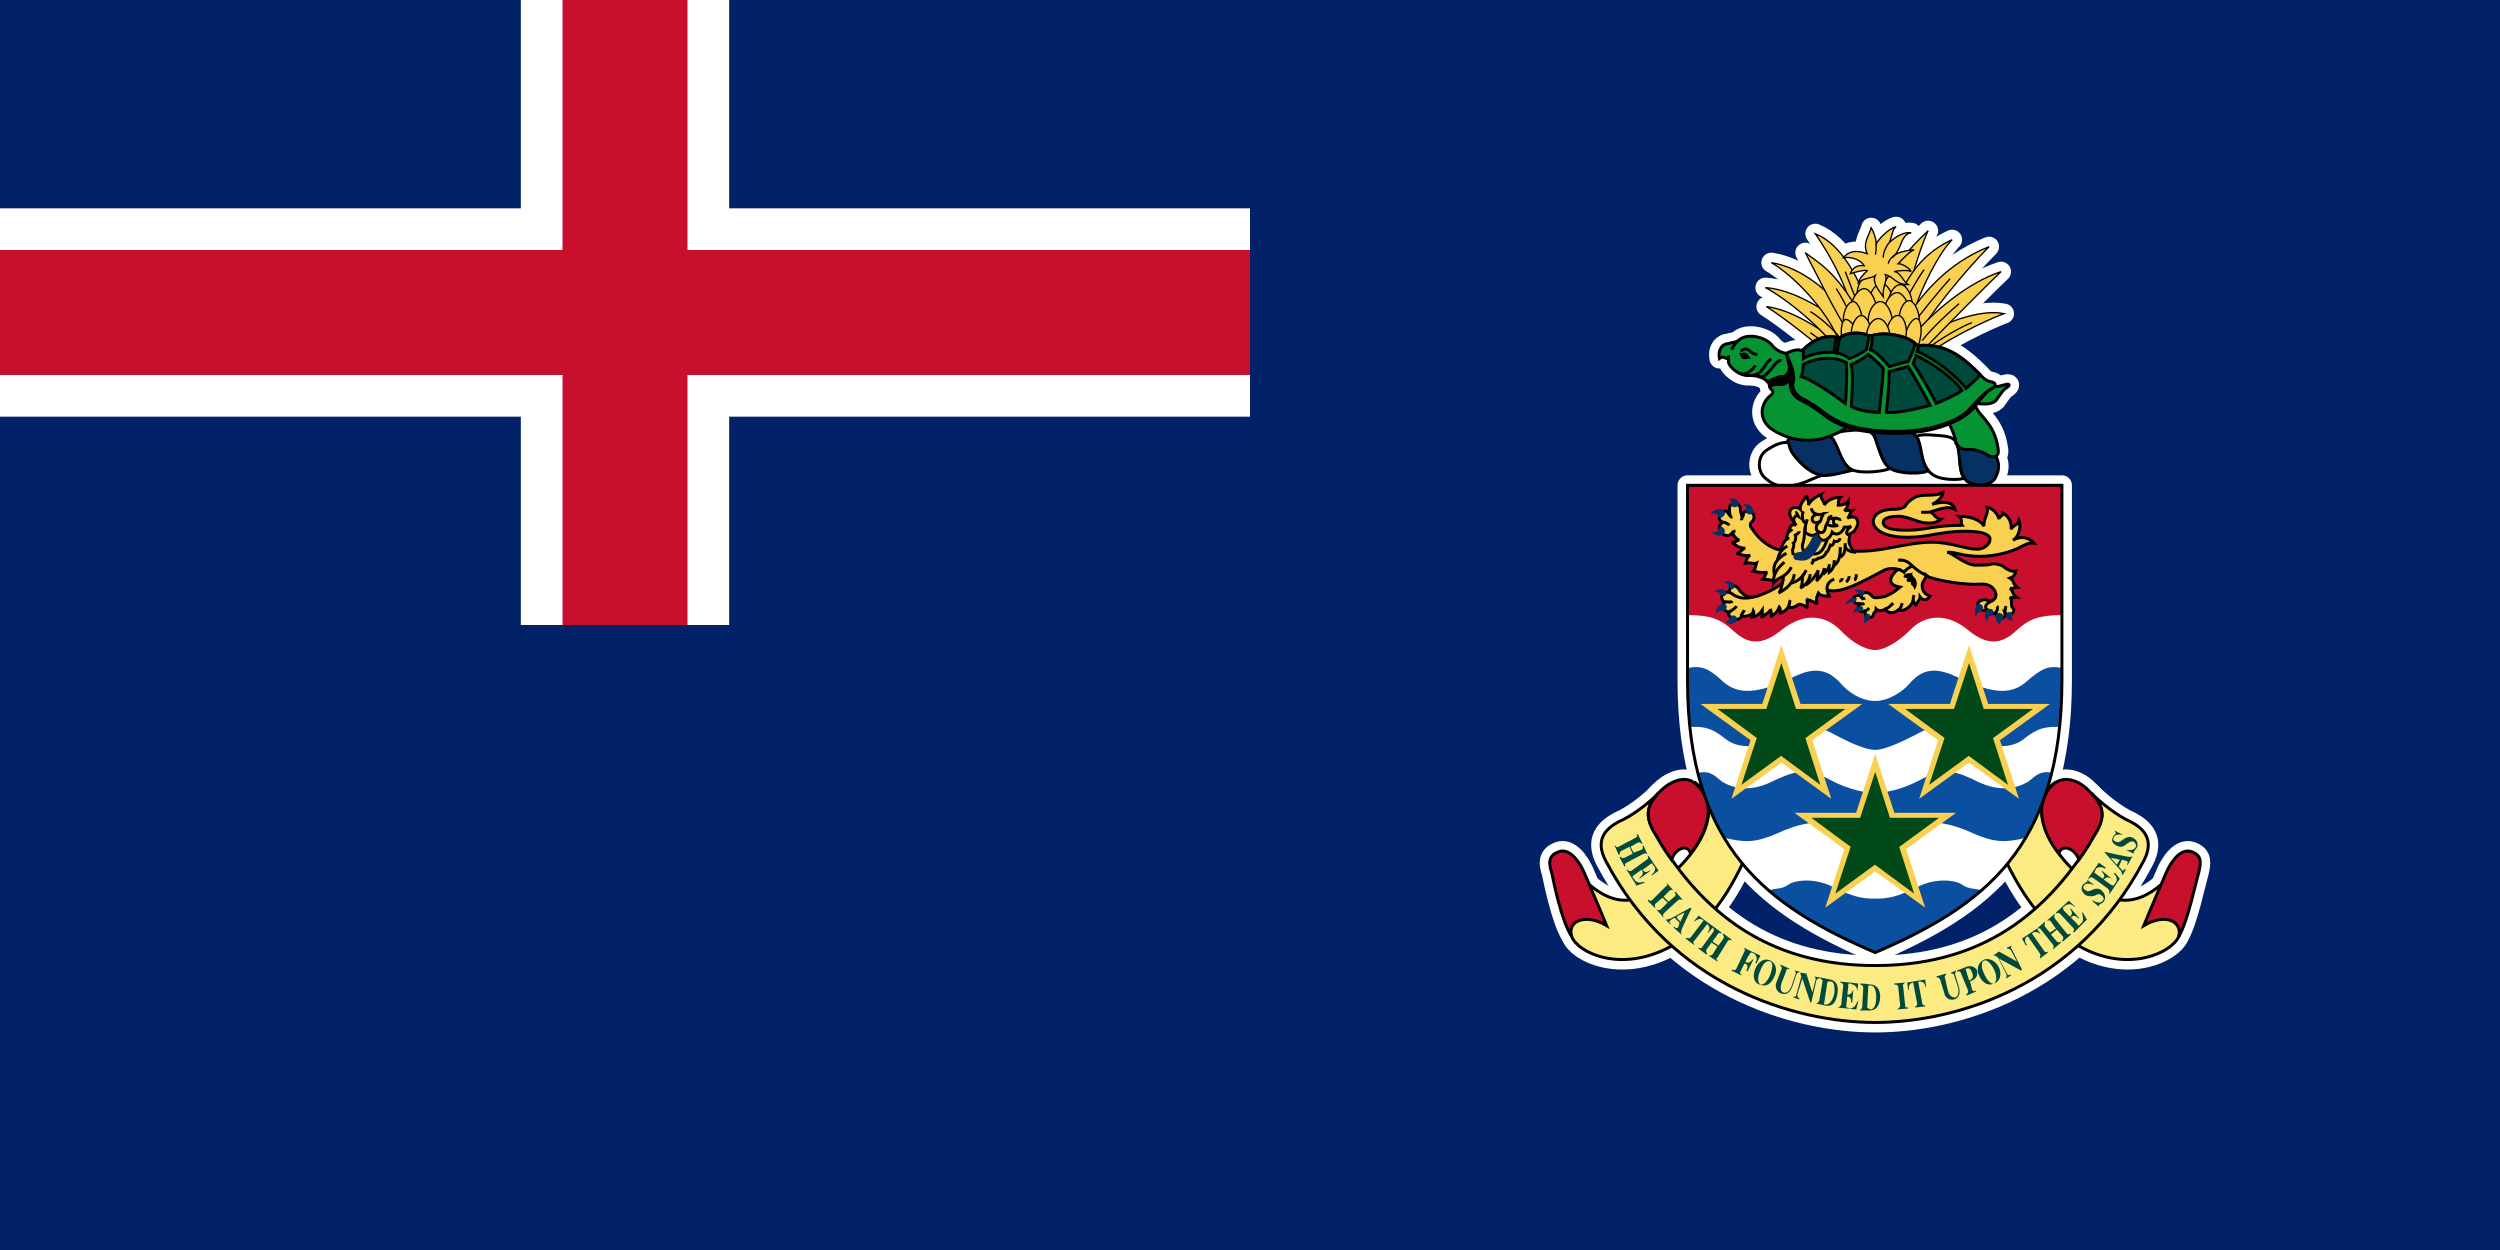
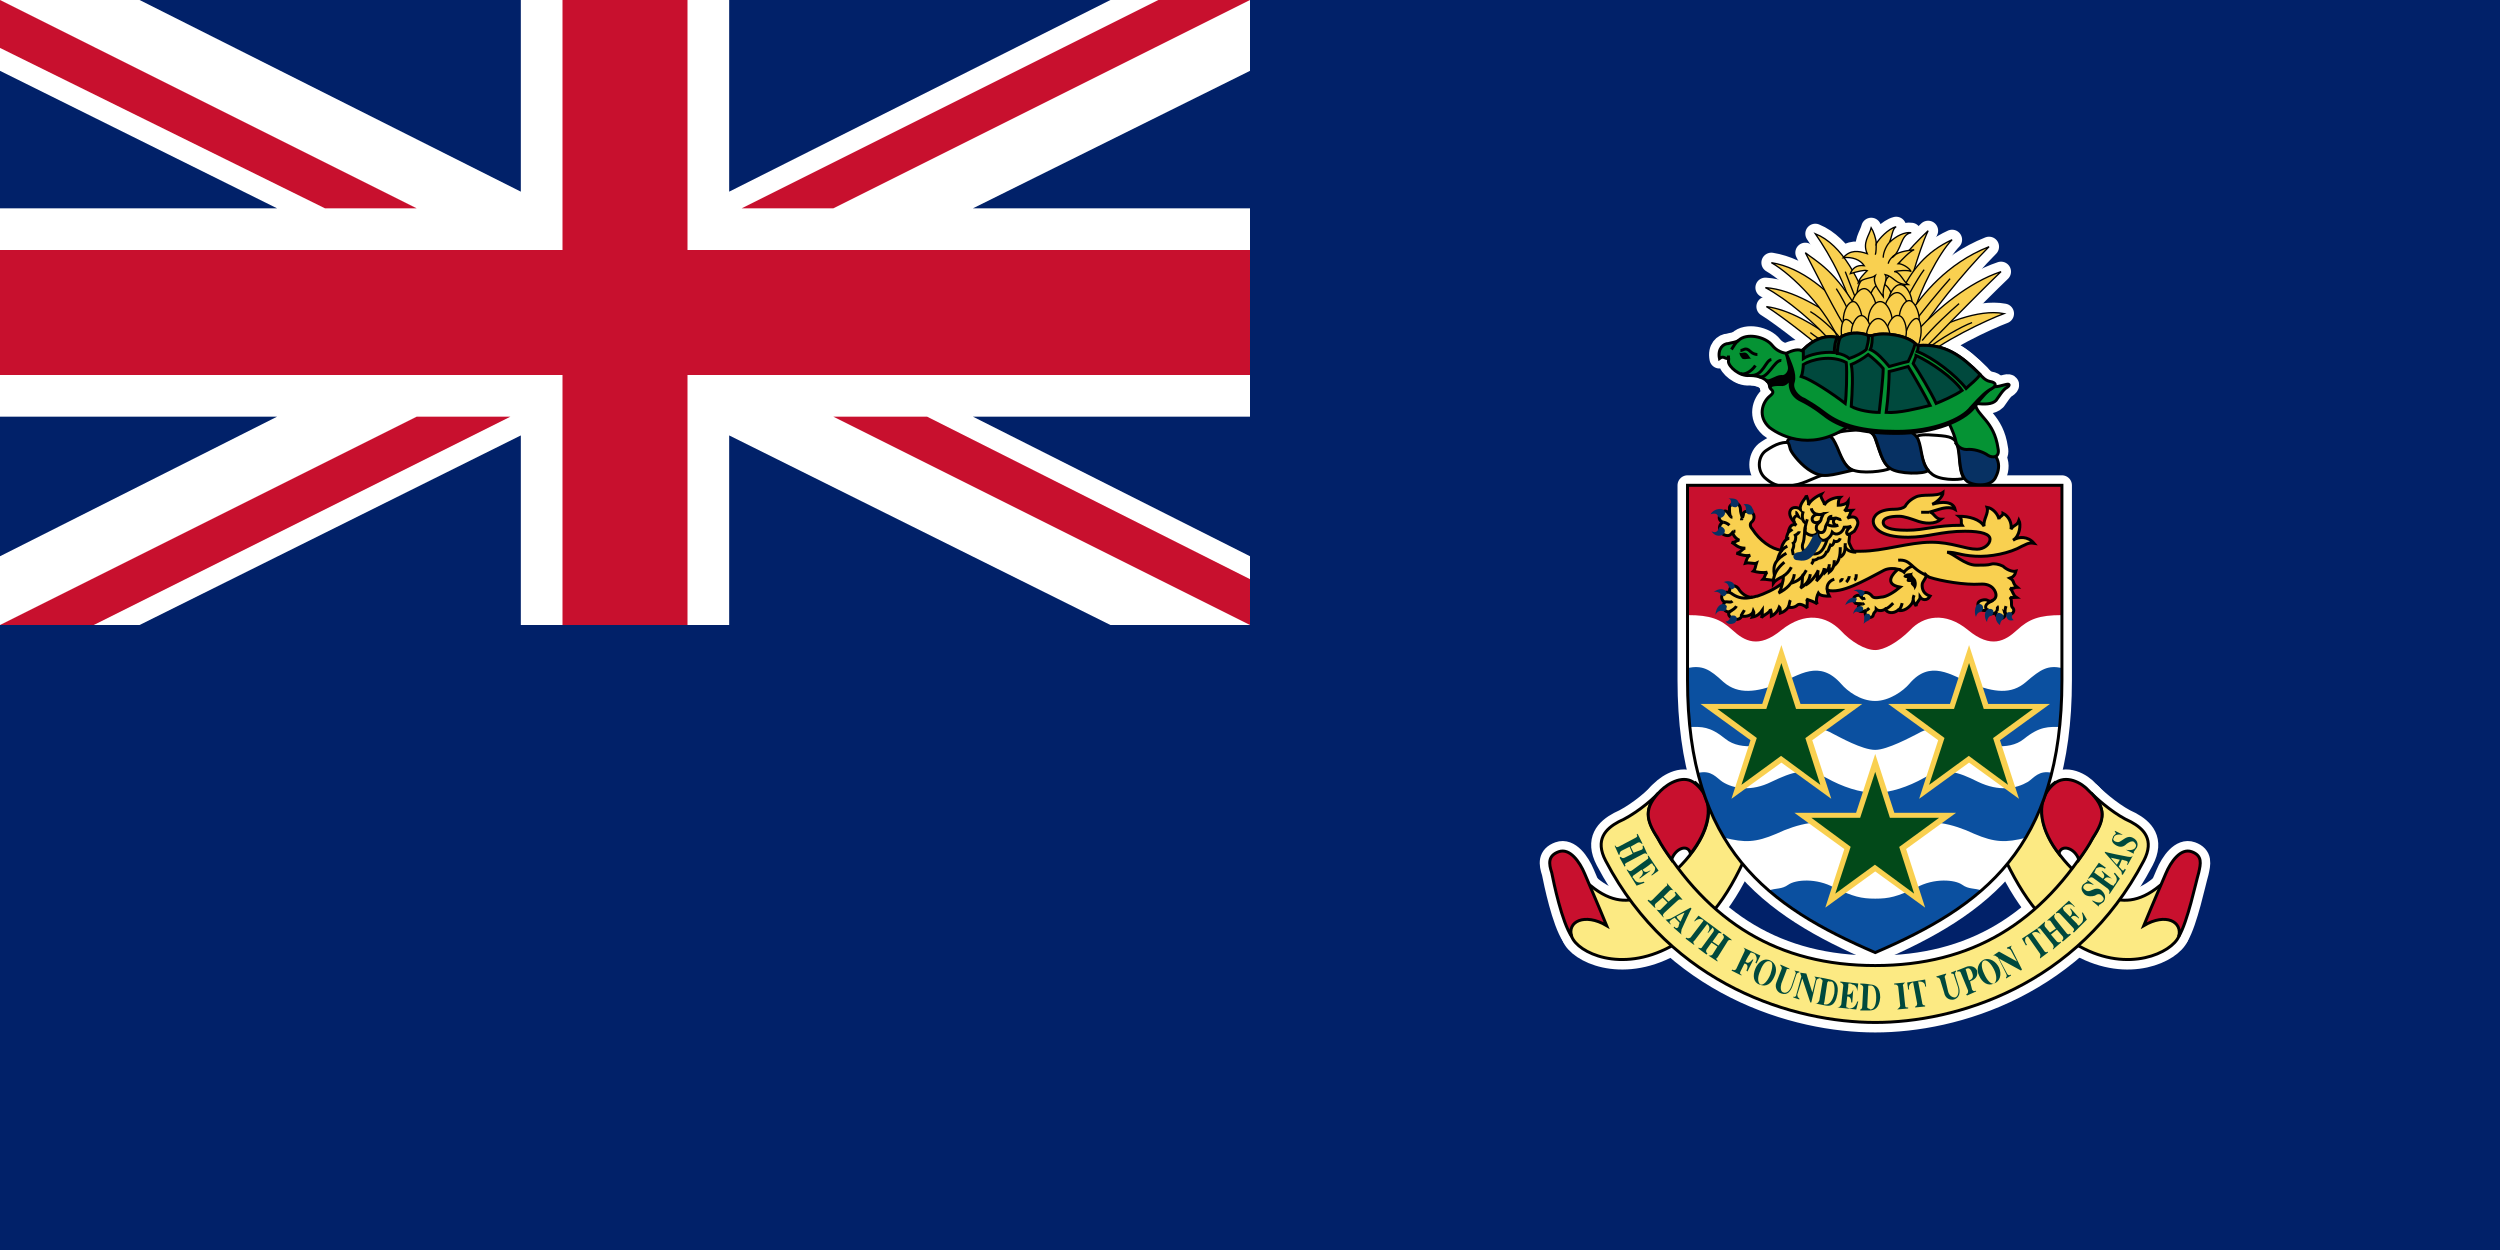
<svg xmlns="http://www.w3.org/2000/svg" xmlns:xlink="http://www.w3.org/1999/xlink" width="1200" height="600">
  <clipPath id="a">
    <path d="M0 0v150h700v150H600zm600 0H300v350H0v-50z" />
  </clipPath>
  <path fill="#012169" d="M0 0h1200v600H0z" />
-   <path stroke="#fff" stroke-width="100" d="M300 0v350M0 150h700" />
-   <path stroke="#c8102e" stroke-width="60" d="M300 0v350M0 150h700" />
-   <path fill="#012169" d="M0 300h600V0h600v600H0z" />
+   <path fill="#fff" d="M0 300h67l183-91v91h100v-91l183 91h67v-33l-133-67h133v-100h-133l133-66v-34h-67l-183 92v-92h-100v92l-183-92h-67v34l133 66h-133v100h133l-133 67Z" />
+   <path d="M0 300h45l200-100h-45ZM156 100h44l-200-100v23ZM0 180h600v-60h-600ZM270 300h60v-300h-60ZM600 300v-22l-155-78h-45ZM356 100h44l200-100h-44Z" fill="#c8102e" />
  <g stroke="#000" stroke-width="1.438">
    <g stroke="#fff" stroke-linejoin="round" stroke-width="9.6">
      <use xlink:href="#b" />
      <use xlink:href="#c" />
      <use xlink:href="#d" />
      <use xlink:href="#e" />
      <use xlink:href="#f" />
      <use xlink:href="#g" />
      <use xlink:href="#h" />
    </g>
    <g id="c" fill="#fcea83">
      <path d="M754.417 449.563c2.875 7.668 23.483 17.732 47.444 4.792 16.294-9.105 26.838-22.044 36.901-45.048 2.876-5.75 4.313-12.94-2.396-17.252-5.271-3.834-13.898-8.147-17.732-11.981-1.916-1.917-3.833-3.355-5.271-4.793.958.959 1.917 1.917 2.875 3.355 9.585 11.502-.479 28.275-11.022 38.339-7.668 7.188-21.566 24.92-41.694 8.147-4.313-3.834-14.377 11.98-9.105 24.44zM1045.79 449.563c-3.355 7.668-23.962 17.732-47.444 4.792-16.294-9.105-26.838-22.044-37.38-45.048-2.397-5.75-3.835-12.94 2.875-17.252 5.271-3.834 13.898-8.147 17.731-11.981 1.917-1.917 3.355-3.355 5.272-4.793-.959.959-1.917 1.917-2.875 3.355-9.585 11.502.479 28.275 10.543 38.339 7.667 7.188 22.045 24.92 42.172 8.147 4.314-3.834 13.898 11.98 9.106 24.44z" />
      <path d="M900.105 490.778c38.339 0 97.285-17.253 128.914-77.636 5.272-10.064 0-15.336-6.23-18.69-6.71-2.876-14.856-9.585-19.17-13.898 7.668 7.668 6.23 12.94.96 21.566-24.442 40.735-57.988 61.342-104.474 61.342-46.486 0-80.032-20.607-104.473-61.342-5.271-8.627-6.71-13.898.48-21.566-3.835 4.313-12.46 11.022-19.17 13.898-6.23 3.354-11.502 8.626-6.23 18.69 31.63 60.384 91.054 77.636 129.394 77.636z" />
    </g>
    <g id="d" fill="#c8102e">
      <path d="M811.446 409.787c-.958-4.792-7.189-2.875-9.105 2.875-2.397-3.354-4.793-6.709-6.71-10.543-5.75-8.626-6.71-14.377 1.438-22.524 3.834-3.834 11.502-8.147 16.773-3.355 11.023 9.106 5.272 23.962-2.396 33.547zM988.284 409.787c.958-4.792 7.668-2.875 9.585 2.875 2.396-3.354 4.792-6.709 6.709-10.543 5.75-8.626 6.71-14.377-1.917-22.524-3.355-3.834-11.022-8.147-16.773-3.355-10.543 9.106-5.272 23.962 2.396 33.547zM754.417 449.563c-4.792-7.189-8.626-25.879-9.585-30.671-1.437-4.313-1.917-8.147 3.355-10.064 5.272-1.917 10.064 4.792 12.46 10.543 2.396 5.751 6.23 14.377 10.543 24.92-10.543-6.23-19.17-1.917-16.773 5.272zM1045.79 449.563c4.313-7.189 8.147-25.879 9.585-30.671.958-4.313 1.917-8.147-3.355-10.064-5.271-1.917-10.064 4.792-12.46 10.543-2.396 5.751-6.23 14.377-10.543 24.92 10.543-6.23 18.69-1.917 16.773 5.272z" />
    </g>
    <g fill="#00493d" stroke="none">
      <path d="m782.213 406.432-3.834 1.917c-.958.48-.958 1.438-.958 1.917h-.48l-1.917-4.313h.48c0 .479.479.958 1.437.479l8.147-4.313c.959-.48.959-.959.48-1.438l.479-.48 2.396 4.793h-.48c-.478-.479-.958-.958-1.916-.479l-3.355 1.917 1.438 2.875 3.834-1.437c.958-.48.48-1.438.48-1.917h.478l1.917 4.313c-.479-.48-.958-.959-1.917-.48l-8.147 4.314c-.958.479-.958.958-.479 1.437l-.48.48-2.395-4.313.479-.48c.48.48.958.959 1.917.48l3.834-1.917-1.438-3.355zM790.36 412.662c.958-.48.958-.958.48-1.917h.478l4.793 7.189-3.355 2.396v-.48c1.917-1.437 1.917-3.354 1.438-3.833-.48-.48-.959-.959-.959-1.438-.479 0-.479-.48-1.437.48-.48.478-3.355 2.395-3.355 2.395.48.48.959 1.917 3.355.48h.479l-5.272 3.833v-.479c2.397-1.917 1.438-3.354.959-3.834l-3.355 2.397c-.958.479-.958.958-.958 1.437.479 0 .479.48.958.959.48.958 1.917 1.917 4.313.958l.48.48-3.834 1.437-4.793-7.668h.48c.479.48.958.959 1.916.48l7.189-5.272zM798.027 430.873l-3.355 2.875c-.479.48-.479 1.438 0 1.917h-.479l-3.355-3.354.48-.48c.479.48.958.959 1.917 0l6.23-6.23c.958-.479.958-.958.479-1.917l3.355 3.834c-.48-.479-1.438-.479-1.917 0l-2.876 2.876 2.396 2.396 2.876-2.396c.958-.959.48-1.438 0-1.917l.48-.48 3.354 3.834h-.48c-.479 0-.958-.479-1.916.48l-6.23 5.75c-.959.959-.959 1.438-.48 1.917v.48l-3.354-3.834c.479 0 1.437.48 1.917 0l3.354-3.355-2.396-2.396zM805.216 440.937l1.438 1.438 1.917-4.313s-1.438.479-3.834 1.917l.479.958-.48.48-.958-.96c-.479.48-.958.48-1.437.96-1.438.958-.959 1.437-.48 1.916v.48l-2.396-2.397h.48l1.916-.479 9.585-5.272.48.48s-.48.479-4.793 10.064c0 .958-.48 1.437 0 2.396l-3.834-3.355.48-.48c.479.96 1.437.96 1.916 0 0-.478.48-1.437.48-1.916l-1.438-1.438.479-.479zM809.05 450.522l.48-.48c.478.48.958.48 1.916 0l6.23-8.146-.479-.48c-.958-.479-2.396-.479-3.834.959v-.48l1.917-2.395 7.189 5.271-2.397 2.876h-.479c1.438-1.438.959-3.355 0-3.834v-.48l-6.23 8.147c-.958.48-.48 1.438 0 1.917h-.48l-3.833-2.875z" />
      <path d="m821.51 452.439-2.396 3.355c-.48.958 0 1.437.479 1.917l-.48.479-3.833-2.876v-.479c.958.48 1.438.48 1.917-.48l5.271-7.188c.48-.958 0-1.437-.479-1.917l.48-.479 3.833 2.876v.479c-.958-.48-1.437-.48-1.917.48l-2.396 3.354 2.876 1.917 2.396-3.355c.48-.958 0-1.438-.48-1.917l.48-.48 3.834 2.876v.48c-.48-.48-1.438-.48-1.917.479l-4.793 7.668c-.958.479-.479.958 0 1.437v.48l-4.313-2.876h.48c.479 0 .958 0 1.437-.48l2.396-3.833-2.875-1.917zM831.095 465.857l.48-.48c.478.48 1.437.48 1.916-.478l3.834-8.147c.48-.959 0-1.438-.48-1.917l8.148 3.833-1.917 3.834-.48-.479c1.438-1.917 0-3.834-.479-4.313-.479 0-.958-.48-1.437-.48s-.48 0-.959.96c-.479.478-1.917 3.354-1.917 3.354.48.48 1.438 1.438 3.355-.959h.48l-2.876 5.751-.48-.479c1.438-2.875-.479-3.355-.958-3.355l-1.917 3.834c-.48.959 0 1.438.48 1.438v.48l-4.793-2.397zM844.992 472.567c-1.438-.958-1.438-3.834 0-6.71.958-2.875 2.875-5.27 4.792-4.312 1.438.479.959 3.354 0 6.23-1.437 3.354-3.354 5.271-4.792 4.792h-.48c3.355 1.438 5.752-.48 7.19-3.834 1.437-2.875.958-6.23-1.918-7.668-2.875-1.437-5.75.48-7.188 3.834-1.438 3.355-.959 6.71 1.917 7.668h.479zM859.849 473.525l1.917-5.75c.48-.96 0-1.439-.48-1.918l2.397.48v.479c-.48 0-.959 0-1.438.958l-1.917 5.751c-.958 2.396-2.396 4.313-5.271 3.355-1.917-.48-3.355-2.876-2.397-5.272l2.397-6.23c.479-.958 0-1.438-.48-1.917v-.48l4.314 1.918v.479c-.48-.48-1.438-.48-1.438.48l-2.396 6.23c-.48 1.916-.48 3.833.958 4.312 1.438.48 2.876-.479 3.834-2.875z" />
      <path d="M864.162 467.295c0-.48 0-.48-.48-.48l3.355.48 2.876 9.105 1.438-5.75c.479-.959 0-1.438-.48-1.917l2.876.479-.48.48c-.479 0-.958 0-1.437.958l-2.396 10.543h-.48l-3.834-11.502-2.396 7.668c0 1.438.48 1.438.959 1.917v.48l-2.876-.96v-.479c.48.48 1.438 0 1.438-.958l2.396-8.626-.479-1.438z" />
      <path d="M880.456 476.88c-.958 4.313-2.875 5.272-3.834 5.272h-.958s-.48-.48 0-.959l1.437-9.585c.48-.479.48-.958.959-.479h.958c.959 0 1.917 1.917 1.438 5.751l1.438.48c.958-4.793-.959-6.71-3.355-7.19-1.917-.479-4.792-.958-4.792-.958v.48c.479.479 1.437.479.958 1.916l-1.438 8.627c-.479.958-.958 1.437-1.437 1.437h-.48l4.793.959c2.396.48 4.792 0 5.75-5.272l-1.437-.479zM884.769 473.046c0-.958-.958-1.438-1.438-1.438v-.479l8.627.959-.48 3.833c0-2.396-1.437-3.354-2.396-3.354-.48-.48-.958-.48-1.438-.48-.479 0-.479 0-.479 1.438 0 .48-.48 3.834-.48 3.834.48 0 1.918.48 2.876-2.396l-.479 6.23h-.48c0-2.875-1.437-2.875-1.916-2.875l-.48 4.313c0 .958 0 .958.48.958l.958.48c1.438 0 2.876-.48 3.834-3.355h.48l-.959 3.834-9.105-.959c.958 0 1.437-.48 1.917-1.438l.958-9.105zM900.584 478.797c0 4.313-1.438 5.75-2.875 5.75-.48-.478-.48-.478-.959-.478l-.48-.48.48-10.064c0-.479 0-.479.48-.479h.958c.958 0 2.396 1.438 2.396 5.751h1.917c0-4.792-2.396-6.23-4.792-6.23-1.917-.48-4.793-.48-4.793-.48v.48c.48 0 1.438.48 1.438 1.438l-.48 9.105c0 .959-.479 1.438-.958 1.438v.48h4.313c2.397 0 4.793-.96 5.272-6.231h-1.917zM914.482 482.631c0 .958.48.958 1.438.958v.48l-5.272.479c.48-.48 1.438-.959 1.438-1.917l-.959-9.105c-.479-.959-.958-.959-1.917-.959v-.48l5.272-.478c-.48.479-1.438.958-.958 1.917l.958 9.105zM919.274 483.589v-.48c.48 0 .958-.478.958-1.437l-1.916-10.064h-.48c-.958.48-1.917 1.438-1.437 3.355h-.48l-.479-3.355 8.626-1.438.48 3.355h-.48c0-1.917-1.437-2.396-2.875-2.396h-.48l1.918 10.064c0 .958.479 1.438 1.437 1.438v.479l-4.792.479zM939.881 474.004l-1.917-5.75c0-.96-.958-.96-1.438-.96v-.479l2.397-.958v.48c-.48.478-.48.478-.48 1.437l1.917 6.23c.48 1.917.48 4.792-2.396 5.75-1.917.48-4.313-.478-4.792-3.354l-1.917-6.23c-.48-.958-.959-.958-1.438-.958l-.48-.48 4.793-1.437v.479c-.48.48-.958.958-.48 1.917l1.439 6.23c.479 1.917 1.917 2.875 3.354 2.875 1.438-.479 1.917-2.396 1.438-4.792zM945.153 470.65c2.396-.958 1.917-2.396 1.438-3.834-.48-1.438-1.438-2.396-2.396-1.917-.48 0-.959.48-.48.959l1.438 4.792.48.48.958 3.833c.479.959 1.437.959 1.917.48v.479l-4.313 1.917-.48-.48c.959-.479.959-.958.959-1.917l-3.355-8.147c-.48-1.437-.958-.958-1.917-.958v-.48l4.793-1.916c1.916-.48 3.833 0 4.792 1.917.48 2.396-.48 3.834-2.396 4.792-.48 0-.959.48-.959.48l-.479-.48zM957.134 472.087c-1.438.48-3.355-1.438-4.792-4.792-1.438-2.876-1.438-5.751 0-6.23 1.437-.48 3.354 1.437 4.792 4.313s1.438 5.75 0 6.709c2.875-.958 3.834-4.313 2.396-7.668-1.438-2.875-4.313-4.792-7.188-3.834-2.876 1.438-3.834 4.793-2.397 7.668 1.438 3.355 4.314 5.272 7.189 3.834zM957.613 458.669h-.958l2.875-1.917 8.626 4.792-2.875-5.271c-.48-.959-1.438-.959-1.917-.959v-.479l2.396-.958c-.48.479-.958.958 0 1.917l4.792 9.584-.479.48-10.543-5.751 3.834 7.188c.479.959 1.438.959 1.917.48v.479l-2.396 1.437v-.479c.479-.48.479-.958 0-1.917l-3.834-7.668-1.438-.958zM979.178 460.107v-.48c0-.478.48-.958 0-1.916l-5.75-8.147h-.48c-.959.48-1.438 2.396 0 3.834l-.48.479-1.916-3.355 7.188-4.792 1.917 2.875c-1.437-1.437-2.875-1.437-3.834-.958l-.479.48 5.75 8.146c.48.959 1.439.959 1.918.48v.479l-3.834 2.875zM984.45 448.605l2.875 3.355c.48.479 1.438.479 1.917 0v.479l-3.834 3.355v-.48c.48-.479.48-.958 0-1.917l-5.75-7.188c-.48-.959-.959-.48-1.917-.48l3.834-3.354v.48c0 .478-.48.958 0 1.916l2.396 2.876 2.875-1.917-2.396-3.355c-.48-.959-1.438-.48-1.917-.48l3.834-3.354v.48c-.48.479-.48.958 0 1.916l5.75 7.189c.48.479.96.479 1.438 0l.48.479-3.834 3.355-.48-.48c.48-.479.96-.958.48-1.917l-2.876-3.354-2.875 2.396zM988.763 438.541c-.48-.48-1.438-.48-1.917 0v-.48l6.23-5.75 2.876 2.875h-.48c-1.437-1.917-3.354-.958-4.313-.479 0 .48-.48.48-.958.959 0 0 0 .479.479 1.437l2.875 2.876c.48-.48 1.917-1.438 0-3.834h.48l3.833 4.313v.48c-2.396-2.397-3.354-.96-3.833-.48l2.875 2.875c.48.959.958.959.958.959l1.438-1.438c.48-.48.959-1.917 0-4.792h.48l1.916 3.354-6.23 6.23-.479-.479c.48-.479.959-.958 0-1.917l-6.23-6.709zM1000.26 425.122c-.48.48-.48 1.438.48 1.917.958.958 1.916.958 3.833 0 .959-.48 2.876-.959 4.313.48 2.396 2.395 1.438 4.312.959 5.27-.48.48-1.438.96-1.917 1.438-.48 0-.48 0-.48.48v.479l-3.354-2.875h.48c1.916.958 3.833 1.437 4.791 0 .959-.959 0-1.917-.479-2.397-.958-.958-1.917-.958-3.354 0-1.438.48-3.355.48-4.793-.479-1.917-1.917-1.917-3.355-.958-4.792.479-.48 1.438-.959 1.917-1.438.479 0 .479 0 0-.958l3.354 2.396h-.479c-2.396-.959-3.834-.48-4.313.479zM1004.58 421.288c-.958-.48-1.438 0-1.917.48h-.48l5.273-7.669 3.354 2.397-.48.479c-1.916-1.438-3.833-.48-4.312 0 0 .48-.48.958-.48 1.438-.479 0-.479.479.48.958.479.48 3.354 2.396 3.354 2.396.48-.479 1.438-1.437-.479-3.354v-.48l4.792 3.834c-2.875-1.437-3.354 0-3.833.48l3.354 2.396c.959.479 1.438.479 1.438.479 0-.48.48-.959.958-1.438.48-.958.959-2.396-.958-4.313l.48-.48 2.395 2.876-4.792 7.189h-.48c.48-.959.48-1.438-.478-2.396l-7.189-5.272zM1017.52 412.662l-1.438 2.396c-1.917-1.917-2.875-3.354-2.875-3.354l4.313.958h.959c.479 0 1.437.48 1.916.48 1.438.478.959.958.48 1.916h.479l2.396-4.313c-.958.959-1.438.48-2.396.48-10.064-1.918-11.023-2.397-11.023-2.397v.48l7.668 8.626c.48.479.48 1.437.48 1.917h.479l1.437-2.397-.479-.479c-.48.959-.958 1.438-1.917 0l-.958-.958 1.437-3.355h-.958zM1014.64 402.119c-.48.48-.48 1.438.959 1.917 1.437.48 1.916 0 3.354-.959 1.438-.958 2.875-1.916 4.792-.958 2.876 1.438 2.397 3.834 1.917 4.792-.479.48-.958 1.438-1.437 1.917v.959l-3.834-1.917c2.396.48 4.313 0 4.792-1.438.48-.958-.48-1.917-.958-2.396-.959-.48-1.917 0-3.355.958-1.438 1.438-2.875 1.917-4.792.959-1.917-.959-2.876-2.396-1.917-3.834 0-.958.958-1.438 1.438-1.917 0-.48 0-.48-.48-.958v-.48l3.834 1.917h-.48c-2.395-.479-3.833.48-3.833 1.438z" />
    </g>
    <g id="e" fill="#073163">
      <path fill="#fff" d="M863.203 232.47c-6.23 1.438-10.543 1.917-16.294-3.355-3.834-3.834-2.875-10.543.958-12.94 4.314-2.874 8.147-4.791 13.42-3.354 5.27 1.438 19.168 14.377 15.814 14.857-3.355 0-8.626 3.354-13.898 4.792zM878.06 209.466c1.917-1.438 4.313-2.396 10.543-2.875 5.751-.48 10.064-.48 11.502 3.833 1.917 5.272 3.354 11.502 7.188 14.378-2.396 1.437-14.377 2.875-18.69.479-5.75-2.876-7.188-13.898-10.543-15.815zM919.274 209.946c1.917-1.438 4.313-1.438 10.543-.958 6.23.479 8.626.958 10.064 5.271 1.438 4.792 0 11.023 2.876 15.336-2.876.958-12.46.958-15.815-2.397-5.272-3.833-4.793-14.856-7.668-17.252z" />
      <path d="M948.028 212.821c-4.313-.958-7.189-1.438-9.105 0 2.396 2.875.479 14.377 5.271 18.21 3.355 2.397 11.981 2.876 13.898-2.395 2.396-4.793 2.396-11.981-10.064-15.815zM898.667 208.029c1.438-1.438 4.313-1.917 10.064-1.917 6.23 0 10.064.959 11.98 4.792 1.918 4.793 1.439 11.023 4.793 14.857-1.438 1.917-14.377 1.917-18.21-.959-5.272-3.354-5.752-14.377-8.627-16.773zM857.932 212.342c0-2.396 3.355-2.875 11.98-3.355 8.627-.958 9.106-.479 11.982 5.751 1.438 3.355 3.354 9.106 7.188 11.023-10.543 2.396-13.897 3.833-19.648.479-4.313-2.396-9.106-8.147-10.064-10.543-.48-1.438-.48-2.876-1.438-3.355z" />
    </g>
    <g fill="#f9d050" stroke-width=".647">
      <g id="g">
        <path d="M880.935 163.46c-10.064-7.668-22.045-14.856-33.067-16.294 7.188 4.313 27.316 20.128 32.588 25.4" />
        <path d="M886.686 156.271c-11.98-8.147-25.879-17.253-39.297-18.21 10.064 5.27 24.92 17.73 33.067 27.795M902.021 142.853c6.71-14.856 13.898-23.003 23.483-32.109-4.793 10.064-10.065 30.671-12.46 38.818" />
        <path d="M912.565 140.457c4.792-10.543 11.98-19.649 24.441-25.4-6.23 6.23-15.815 24.92-18.211 34.985" />
        <path d="M916.878 150.041c5.75-8.147 17.253-23.483 37.86-31.63-11.981 11.981-29.713 34.026-34.026 42.652M923.587 160.584c8.626-4.792 25.879-12.46 38.339-10.064-7.668 2.876-30.671 13.419-40.735 23.003" />
        <path d="M921.67 157.23c8.147-8.626 23.003-21.566 38.818-26.837-11.502 11.022-35.943 35.942-39.297 39.776M898.667 151.958c-5.75-17.732-14.377-34.505-27.316-39.776 7.188 10.543 16.294 25.878 21.086 48.881M887.644 151.479c-9.585-11.502-22.524-23.003-37.38-25.4 10.063 5.751 26.837 22.525 33.067 38.819" />
        <path d="M892.916 151c-11.98-21.566-21.086-25.4-26.358-29.713 4.313 8.147 14.856 29.713 21.087 38.819" />
        <path fill="none" d="M868.954 149.562c5.75 3.355 14.377 11.502 17.253 16.773" />
        <path d="M868.954 159.626c2.875 2.396 8.147 5.272 12.94 9.585M925.983 166.814c4.792-3.834 15.335-10.064 20.607-11.98M922.629 163.46c4.792-6.23 14.377-14.856 17.732-17.732M936.047 133.747c-4.313 4.792-14.377 16.773-18.21 22.524M923.587 129.434c-3.355 4.313-10.064 16.773-11.98 21.086M885.727 130.393c2.875 7.668 8.147 20.607 10.064 25.879M881.414 138.54c1.917 2.875 5.75 9.585 7.189 14.377" />
      </g>
      <g id="h">
        <path d="M897.708 136.143c0-4.313 2.875-9.105 5.75-9.105 3.355 0 5.752 5.75 5.752 9.105 0 3.834-2.876 7.189-5.751 7.189s-5.751-2.876-5.751-7.189z" />
        <path d="M891.478 139.977c.48-4.792 3.834-8.626 6.71-8.147 2.875.48 4.312 6.23 3.833 9.585-.48 3.834-3.834 6.709-6.23 6.23-2.396 0-4.792-3.355-4.313-7.668zM904.418 141.415c-.958-4.313.958-9.105 3.834-9.585 2.875-.479 5.75 4.313 6.23 8.147.958 3.834-1.438 7.668-3.834 7.668-2.396.48-5.75-1.917-6.23-6.23z" />
        <path d="M897.229 145.249c0-4.792 2.875-9.105 5.75-9.105 3.355 0 5.752 5.271 5.752 9.105 0 3.834-2.876 7.189-5.751 7.189-2.876 0-5.751-2.876-5.751-7.189z" />
        <path d="M888.603 147.645c0-4.313 3.355-9.105 6.23-9.105 2.875 0 5.75 5.75 5.75 9.105 0 3.834-3.354 7.189-5.75 7.189-2.875 0-6.23-2.876-6.23-7.189zM906.335 145.728c0-4.313 2.875-9.105 5.75-9.105 3.355 0 5.752 5.75 5.752 9.105 0 3.834-2.876 7.189-5.751 7.189s-5.751-2.876-5.751-7.189z" />
        <path d="M904.418 149.562c0-4.792 3.355-9.105 6.23-9.105s5.75 5.271 5.75 9.105c0 3.834-2.875 7.189-5.75 7.189s-6.23-2.876-6.23-7.189z" />
        <path d="M896.75 153.875c0-4.792 2.875-9.105 5.75-9.105 3.355 0 5.752 5.75 5.752 9.105 0 3.834-2.876 7.189-5.751 7.189s-5.751-2.876-5.751-7.189zM884.769 153.875c0-4.792 2.396-9.105 4.792-9.105 2.397 0 4.313 5.75 4.313 9.105 0 3.834-2.396 7.189-4.313 7.189-2.396 0-4.792-2.876-4.792-7.189zM911.606 152.917c0-4.313 2.396-8.626 4.792-8.626 2.397 0 4.793 5.271 4.793 8.626 0 4.313-2.876 7.189-4.793 7.189-2.396 0-4.792-2.876-4.792-7.189z" />
        <path d="M914.482 161.064c.958-4.792 3.834-8.626 5.75-8.147 1.918.48 2.397 6.23 1.439 9.585-.48 4.313-3.355 6.709-5.272 6.23-1.917-.48-2.875-3.834-1.917-7.668z" />
        <path d="M905.376 159.626c.48-4.313 3.355-8.626 5.75-8.147 2.876 0 4.314 5.75 3.835 9.105-.48 4.314-2.876 7.189-5.272 6.71-2.396 0-4.792-3.355-4.313-7.668zM891.958 161.064c-1.438-4.792-4.313-8.147-6.23-7.668-1.917.48-2.396 6.23-1.438 9.585.959 3.834 3.834 6.23 5.751 5.75 1.438-.478 2.875-3.833 1.917-7.667z" />
        <path d="M888.603 160.105c0-4.313 2.396-8.626 4.792-8.626 2.876 0 4.793 5.271 4.793 8.626 0 4.313-2.396 7.189-4.793 7.189-1.917 0-4.792-2.876-4.792-7.189z" />
        <path d="M895.791 162.022c0-4.792 2.875-9.105 5.75-9.105 3.355 0 5.752 5.271 5.752 9.105 0 3.834-2.876 7.189-5.751 7.189s-5.751-2.876-5.751-7.189zM898.188 109.306c-.958 3.834-4.313 7.189-1.917 12.46-4.313-1.438-8.147-1.917-11.502 1.917 4.314-.48 8.147.959 10.064 3.834-3.834-.48-5.75 1.438-6.709 3.834 3.355-.959 6.71-1.917 8.147-1.438-1.438 1.438-3.834 3.834-4.313 5.75 2.875-2.395 6.23-1.916 8.147-3.354-1.438 3.355 1.438 6.71 3.834 10.064-.48-4.792 2.396-8.147.958-10.543 4.313.959 4.793 4.792 11.023 4.792-2.396-1.437-3.834-6.23-6.71-6.23 1.438-.479 7.189-.958 8.147 0-.958-1.917-4.313-3.834-6.23-3.834 1.917-1.916 5.272-5.75 7.668-6.709-3.355.48-8.626.959-10.543 3.834 4.792-3.834 3.834-11.022 9.105-11.98-2.875-.48-7.188 1.437-10.543 4.792 1.438-2.876 1.438-6.71 3.355-7.668-3.834.958-8.147 5.75-9.585 8.147 0-2.396-1.438-6.23-2.396-7.668z" />
        <path d="M900.584 116.974c0 1.438 0 4.313-.48 5.272M906.814 116.495c-.958.958-2.875 4.313-2.875 7.189" />
        <path fill="none" d="M909.689 122.246c-1.438.958-2.875 2.396-3.355 4.313" />
      </g>
    </g>
    <g id="f" fill="#059334">
      <path d="M858.89 169.69c-3.355 0-6.23-1.438-8.147-3.834-3.355-4.313-12.46-6.23-16.294-2.396-1.438.958-3.355.958-4.792 1.438-2.397 0-5.272 2.396-4.313 7.188 1.916-1.438 2.396 0 3.833 0 .959-.48.48.48.48 1.438 0 2.396 5.271 7.188 10.064 6.71 5.271 0 7.667 1.916 8.626 2.875 1.437 1.437.479.958 1.437 3.354 1.438 1.438 1.917 1.917-.479 3.834-3.354 2.876-5.75 9.585 0 14.856 6.23 4.793 22.045 11.981 39.777-1.917 17.252-13.418 44.09-5.75 46.006-.958 2.397 4.792 3.355 7.668 3.834 10.064.48 1.917 2.876 3.834 6.23 3.355 3.355 0 7.189 1.437 9.106 2.875 2.396 1.438 5.75.959 4.792-3.355-1.917-13.418-10.064-15.335-11.022-21.565 4.792.479 8.147.479 10.064-1.438 1.437-1.917 3.354-5.271 5.271-6.23 1.438-.958 1.438-1.917-.479-1.438-2.396.48-3.834 1.438-8.147.959-22.045-2.396-83.866-19.17-95.847-15.815z" />
      <path fill="#000" d="M956.654 185.984c-2.396 1.438-4.792 3.834-9.105 9.585-4.793 6.23-19.17 12.46-36.902 12.46-17.252 0-27.795-2.876-35.463-9.106-4.313-3.354-7.668-5.271-10.543-6.709-5.272-2.396-6.23-7.668-4.793-11.98-1.437 2.395-2.396 4.791-5.271 4.312-1.917 0-5.75 0-4.792 1.917-.48-.958-.48-2.396-.959-2.875l-.958-.959c1.437.959 4.792-1.917 7.188-1.917 1.917.48 4.313-1.917 3.834-4.792-.48-2.396-.958-4.313-1.438-6.23 3.834-1.917 54.154 7.188 64.218 8.147 10.064.48 38.818 4.792 34.984 8.147z" />
      <path d="M865.6 167.773c4.792-4.792 10.543-7.189 16.294-5.75h1.438c2.875-2.397 9.584-2.876 13.418-.96h1.917c5.751-1.916 16.773 0 20.607 3.835l1.438.958c12.94-.958 20.607 4.792 29.713 13.898.958.958 2.396 2.875 4.792 3.355 2.875.479 3.355 1.916.958 3.354-2.875 1.438-5.271 3.834-10.063 9.106-4.314 5.75-18.211 11.501-35.464 11.501-16.773 0-26.837-2.875-34.505-8.626-4.313-3.355-7.668-5.272-10.064-6.71-2.875-.958-6.709-4.792-5.271-8.626.958-3.833-1.438-8.626-3.355-13.418 1.438-.959 5.272-2.396 7.189-1.438l.958-.48z" />
      <g fill="#00493d">
        <path d="M950.424 179.754c-9.105-9.105-16.773-14.856-29.713-13.898 0 .48 0 1.917-.479 2.876 7.668 2.875 18.69 11.501 23.483 17.731 1.917-1.917 5.271-4.313 6.709-6.709zM919.274 164.898c-3.834-3.834-14.856-5.75-20.607-3.834 0 1.917 0 4.792-.959 6.71 3.355 1.437 6.23 4.792 9.106 8.146 1.917-.479 6.71-1.917 9.105-2.396.959-1.917 2.876-6.23 3.355-8.626zM896.75 161.064c-3.834-1.917-10.543-1.438-13.419.958-.958 1.917-1.437 5.751-1.437 7.668 1.917 0 4.792 1.438 5.75 2.396 2.876-.958 6.71-2.875 8.148-4.313.479-1.917 1.437-4.792.958-6.709zM865.6 167.773c4.792-4.792 10.543-7.189 16.294-5.75-.958 1.437-1.438 4.312-1.438 7.188-5.271-.48-11.98.958-14.856 2.875v-4.313z" />
        <path d="M941.798 187.422c-4.313-6.23-14.856-13.419-22.045-16.773 0 .479-.958 2.396-1.438 3.834 2.876 4.313 8.627 13.897 11.023 19.17 2.396-.96 9.105-3.835 12.46-6.231zM905.376 197.965c.958-6.71 1.438-16.294 1.438-19.649 2.396-.479 7.188-1.917 9.105-2.396 2.396 3.834 8.147 13.898 10.543 18.69-5.75 1.438-15.335 3.834-21.086 3.355zM888.603 174.961c2.396-.958 5.75-2.875 8.147-4.792 1.917 1.437 5.75 4.792 7.189 6.709 0 4.313-1.438 16.773-1.917 21.086-3.834 0-10.064-.958-13.419-2.875.48-7.189.958-15.336 0-20.128zM864.641 180.712c.48-.958.958-4.313.958-5.75 3.834-2.397 13.42-4.793 20.608-.96.479 4.793 0 16.774-.48 19.65-6.23-4.793-16.294-11.502-21.086-12.94z" />
      </g>
      <g fill="none">
        <path fill="#000" stroke="none" d="M840.679 172.086c-.958 0-1.438-2.875-3.355-2.875-.479 0-1.917.479-2.396 0 0 .958.48 1.917.959 2.396.479 1.437 2.875.479 4.792.479z" />
        <path d="M840.679 180.233c5.75 0 6.71-7.189 9.585-7.668M844.034 180.712c4.313 1.917 7.668-8.147 11.022-7.668M835.408 168.252c1.438 0 2.396-1.917 4.792.48.959.958 2.397 1.437 3.355 1.437M842.596 175.441c-1.917 2.875-5.272 4.792-7.189 3.834M834.449 163.46c-1.438.958-2.396 2.875-3.355 4.313M829.657 170.648v2.396" />
      </g>
    </g>
    <g stroke="none">
      <path id="b" fill="#fff" d="M989.722 232.949v93.45c0 80.992-38.339 108.787-89.617 130.832-51.278-22.045-90.096-49.84-90.096-130.831v-93.451h179.713z" />
      <path fill="#c8102e" d="M900.105 312.023c4.313 0 11.022-3.834 16.773-9.585 6.23-6.709 16.773-9.105 27.796 0 11.022 9.106 17.732 5.272 23.483 0 5.75-5.271 10.543-7.188 21.565-7.188v-62.3H810.01v62.3c11.022 0 15.815 1.917 21.566 7.188 5.75 5.272 12.46 9.106 23.482 0 11.502-9.105 21.566-6.709 28.275 0 5.272 5.751 11.98 9.585 16.773 9.585z" />
      <g fill="#0b50a0">
        <path d="M900.105 359.946c5.75 0 17.253-6.23 20.128-7.668 10.543-6.23 18.21-.479 24.44 2.396 6.71 2.876 19.17 6.23 26.838 0 7.668-6.23 11.981-5.75 17.253-5.75.958-7.189.958-14.378.958-22.525v-5.75c-6.71-1.438-10.064.479-17.252 6.709-7.189 6.23-15.336 4.792-25.88.958-10.063-4.313-20.127-11.98-30.19 0-2.876 3.355-9.586 8.147-16.295 8.147-7.188 0-13.419-4.792-16.294-8.147-10.543-11.98-20.128-4.313-30.192 0-10.543 3.834-19.17 5.272-26.358-.958-6.709-6.23-10.064-8.147-17.252-6.71v5.751c0 8.147.48 15.336 1.438 22.525 5.271 0 9.105-.48 16.773 5.75 7.668 6.23 20.607 2.876 26.837 0 6.71-2.875 14.377-8.626 24.92-2.396 2.876 1.438 13.898 7.668 20.128 7.668zM900.105 380.553c7.189 0 15.815-2.875 23.483-7.189 9.584-5.271 16.294-2.875 25.878 1.917 10.064 4.793 18.211 3.355 23.962 0 2.875-1.917 5.272-5.75 11.502-4.313-2.876 11.981-7.189 22.524-12.46 31.15-9.585 2.397-14.857 2.397-24.92-1.916-10.065-4.793-22.525-7.668-29.234-3.355-6.23 3.834-12.94 5.75-18.211 5.75-5.272 0-11.981-1.916-18.211-5.75-6.71-4.313-19.17-1.438-29.233 3.355-10.064 4.313-15.336 4.313-24.92 1.917-5.272-8.627-9.585-19.17-12.46-31.15 6.23-1.438 8.626 2.395 11.5 4.312 5.272 3.355 13.899 4.793 23.483 0 10.064-4.792 16.774-7.188 26.358-1.917 7.668 4.314 16.294 7.189 23.483 7.189zM900.105 457.231c19.17-8.147 36.901-17.253 51.278-29.713-3.834-1.437-6.23-.479-9.585-2.875-3.354-2.396-13.418-3.355-22.044 1.438-9.106 4.313-12.94 5.271-19.649 5.271-6.71 0-10.543-.958-19.649-5.271-8.626-4.793-18.69-3.834-22.044-1.438-3.355 2.396-5.751 1.438-9.585 2.875 14.377 12.46 31.63 21.566 51.278 29.713z" />
      </g>
      <g stroke="#000" stroke-width="1.438">
        <path fill="#f9d050" d="M887.644 256.432c.48.958-.48 3.355 0 4.313.958 1.917.958 2.876 2.396 3.834h3.355c10.543 0 23.003-4.313 33.546-4.313 10.064 0 16.294 3.355 22.045 3.355 3.355 0 6.23-2.397 6.23-4.793 0-2.396-3.834-3.834-11.98-3.834-11.502 0-17.732 2.876-27.317 2.876-14.377 0-16.773-5.272-16.773-7.668s2.396-5.75 10.064-5.75c2.396 0 4.313-.48 5.271-1.439.48-.958 1.917-2.875 4.793-4.313 3.354-1.917 10.064 0 13.418-2.396 0 1.917-2.875 4.792-5.271 5.75 4.792-1.437 10.064-1.437 11.022 2.397-2.396-1.438-6.23-.48-7.668 0-1.917.48-2.875.959-4.792 1.438 1.917-.48 2.875 3.354 5.75 3.354-2.875 2.397-7.667 2.397-12.46.48-1.437-.48-5.27-1.917-7.667-1.917-4.792 0-7.668.958-7.668 2.875 0 2.396 2.876 3.834 11.502 3.834 8.626 0 13.418-2.396 26.358-2.396-.959-1.438.479-2.876-1.438-4.313 4.792 0 10.064 1.437 11.98 4.792-.478-3.355 2.397-6.23 1.439-9.105 2.875.479 5.271 3.354 5.75 5.75 0-1.437 1.917-1.437 1.917-2.875 2.876 1.438 4.313 4.792 3.834 7.668 1.438-2.396 2.876-1.438 3.834-4.313.959 1.917.48 7.667-2.875 9.584 2.875-1.917 7.188-1.917 10.064 1.438-2.876-.48-4.313.959-5.751 1.438-5.751 3.354-15.336 5.271-22.524 4.792-7.668-.48-8.627-1.917-13.419-1.917 2.876.48 8.626 6.23 13.898 6.23 3.355 0 5.75 0 7.188-.479 1.438-.48 3.834 0 5.751.959 1.438 1.437 4.313 2.875 6.23 2.396-.479 1.917-1.437 2.875-2.875 3.354 2.396 1.438.958 2.397 3.355 4.313-.959 0-1.917.959-3.355.48 1.438 1.437 1.438 3.354 2.875 4.313-.479 0-1.917.48-2.875 0 1.438 1.917 0 4.313 1.438 5.271 1.437 1.917-1.438 4.314-3.834 2.397.479 1.437-.959 2.875-2.396 2.396-1.438-.48-2.397-1.917-1.917-2.396 0-.48 0-.48.479-.959-.959 1.438-2.876 1.438-3.834.959-.48-.48-.959-.959-.959-1.438-3.354.958-4.792-1.917-4.313-3.355.48-1.437 3.355-1.917 4.313-1.437.959.479 1.917.958 2.876 0 .958-.48 1.438-1.438 1.438-2.397 0-1.437-1.438-5.75-7.668-5.271-7.189.479-18.69-1.438-24.441-3.355-.48-.48-.959-.48-1.438-.958 0 1.917-1.917 2.875-1.917 4.792 0 2.396.959 4.313 3.834 5.272-1.438 2.396-3.834 1.917-4.792.479 0 1.438-1.917 2.396-1.917 4.313-.48-.959-.959-1.438-1.438-2.396-1.438 3.354-5.271 5.271-7.188 4.313-2.397 1.917-5.272 1.438-6.23-.48-1.438.96-3.355.96-4.314 0 0 1.438-.958.96-1.437 2.876 0 .959-1.917 1.438-2.876.959-.958-.48-1.437-2.397-.479-3.355-1.438.958-2.875.958-3.834 0 0-.959 0-2.396.959-2.876h.958c-.958-.479-2.396 0-3.355-.479-.958-.958-.958-1.917-.479-2.875.48-.48 1.917-1.438 2.876-.48l.479.48c0-.959.48-1.917.958-1.917.959-.48 2.397-.48 3.834.958.959 1.438 1.917 1.438 4.793.959 2.396 0 6.23-2.396 9.105-4.793-8.147-1.437-3.355-6.709-.958-8.626-1.917-.479-4.793-.479-6.71.48-10.064 5.271-20.607 11.501-27.316 9.584 0 .959.48 1.917.958 2.876-1.437 0-4.313 0-5.271-1.438-.48.958-1.438 3.355-.48 5.271-.958-.958-3.833-1.916-5.271-2.396.958.959 0 2.876.48 4.313-1.439-1.437-3.835-2.396-4.793-1.437s-2.876 1.437-4.313.958c-.959 1.438-2.396 2.396-3.834 2.876 0-.959 0-2.397-.48-2.876-.479 1.438-1.916 3.355-3.833 4.313 0-.958 0-2.396-.48-3.354 0 1.917-3.833 2.875-4.313 4.313.48-1.438.48-2.876.48-3.834-.959 1.438-2.397 2.875-4.793 3.355.48-.959.959-1.917.48-2.876-.48 1.917-3.355 2.876-5.751 2.396 0 .959-1.917 2.396-4.313.959-1.438-.48-2.397-1.917-1.438-2.876-1.917 0-3.834-1.917-2.876-3.354 0-.48.48-.959.48-1.438-1.438-.958-1.917-2.875-.48-4.313.48-.48 1.917-.48 2.876-.48 0-3.833 3.354-3.833 4.792-.958.959 1.438 3.834 3.834 6.23 3.355.959 0 1.438-.48 2.396-.48 2.876-.958 8.627-3.354 11.981-6.23.48-1.437.48-2.396.48-3.354-1.917.958-3.834 1.917-4.793 3.355v-1.438c-1.438 0-3.834-.48-4.792-.48.479-.479.958-2.875 1.917-3.354-2.396.48-4.793 0-6.71-.48.959-.958.959-2.395 1.438-3.833-.958.48-3.354-.48-5.271 0 .479-1.438.958-3.355 2.396-3.834-1.917.48-4.313 0-6.71-.959 1.917 0 2.876-2.396 4.314-2.396-3.834 0-4.793-1.917-6.71-2.875 1.438.48 2.396-.959 3.834-.959-1.438-.479-3.834-2.875-2.875-4.313-.48.48-.959 1.438-1.917 1.917-.959.48-2.876 0-4.313-1.437-.959-1.917-.48-4.314 1.437-4.793-2.396-.48-2.396-2.875-1.437-3.834.479-.958 2.396-2.396 3.354-.958.48.48.959 1.438 1.438 1.917-.48-.959-.48-2.876-.48-4.313.48-1.438 1.439-1.438 2.876-1.917 1.438 0 2.396 1.437 2.396 2.875s.48 2.396.959 4.313c0-.479.48-1.437.48-1.917 0-1.917 2.395-1.437 3.833-.958 1.438.48 1.917 3.354 0 4.792-.958.959-.48 2.396.48 3.355 3.354 5.271 9.105 9.585 13.897 10.064 0-1.917.958-3.834 2.396-5.272 0-.958.48-2.396.959-3.355.479-2.875 1.917-4.313 3.834-3.354-.48-.48-.959-.959-.959-1.438-1.438-1.438-2.875-3.834-1.917-5.75s3.834-1.438 4.792-.48c-.479-2.875 2.876-5.272 2.876-6.71.48 1.438 1.438 3.355.958 4.793.48-1.917 3.834-4.313 6.23-5.271-.958 1.437 1.917 3.833 1.438 5.271.959-2.396 4.792-3.834 7.668-3.834-.959.959-.959 2.876-.959 3.834 1.438 0 3.834-.48 4.793-1.917 0 1.917-.959 3.834-1.917 4.793.48-.48 2.396-.48 3.834-.48-1.438 1.438-.959 2.876-2.396 3.834 1.917-.958 4.313-.958 4.792.959.958 1.437-.48 3.834-1.438 5.271-.958.48-1.917 1.438-2.396 1.438z" />
        <g fill="none">
          <path d="M857.932 262.182c-3.355 1.438-4.313 4.792-4.792 6.71" />
          <path d="M857.453 265.537c-4.792 2.875-6.71 5.272-5.75 10.543M859.849 279.914c2.875-.958 4.792-1.917 7.189-6.23" />
          <path d="M865.6 275.601c-.958 1.917 0 5.272-1.438 6.71 2.396-1.438 4.313-3.355 4.793-6.71" />
          <path d="M866.558 280.872c1.917-.958 4.792-3.834 6.23-7.189-.48 1.438 0 3.834-.958 5.272 2.396-2.396 3.354-3.834 3.833-6.23 0 .48.48 1.438.48 1.917.958-.959 1.917-1.917 1.917-3.834M878.06 272.246v2.396c1.917-1.438 2.396-3.354 2.396-5.75" />
          <path d="M879.977 271.767c2.875-1.917 3.355-4.792 3.355-9.105M883.331 267.454c1.917-1.438 2.396-2.396 2.396-6.71M879.497 247.805c-.958 0-1.917.48-1.917 1.917 0 .958-1.438 2.396-1.438 3.834-.479 1.917-1.437 2.396-2.875 1.917-1.438-.959-1.438-.959-1.438-2.396 0-1.917 2.396-2.397 2.396-4.314.48-.958.959-2.396 1.438-2.396-2.396 1.438-5.75.48-6.23-2.396" />
          <path d="M883.811 249.243c-.958.48-1.917-.958-3.355-.48-.479 0-1.917.48-2.396 0" />
          <path d="M877.101 251.639c.48.48 2.875 1.438 5.272.48-1.917.478-3.355-1.918-1.438-3.355M872.788 246.847c-1.917 0-3.355 1.438-2.875 2.875.479 1.438 2.396 1.438 3.833.48M869.433 270.809c.48-.48.958-1.438.958-1.917.959 0 1.917-.48 2.397-.958 1.917 0 3.354-1.438 3.834-2.876.958 0 1.437-2.396 1.916-3.354.48.479 1.438 0 1.917-1.917.959.479 2.397 0 2.876-1.438M863.683 254.994c0 .48-.958 1.438-1.917 1.917.48.958 0 3.355-.958 3.834.479.958 0 2.396-.48 3.354 0 .48.48 1.917.48 2.397M865.6 245.409c-.958 2.396-.48 5.272 1.438 5.75" />
          <path d="M866.558 253.077c-.48 2.396-.48 5.75-.958 7.189-.48.958-1.438 4.313 2.396 5.271 4.313.959 6.709.48 9.105-6.71M884.29 277.518c0 .48-.48 1.438-1.438 1.438M887.644 276.559c0 .958-.958 2.396-1.438 2.875M890.999 275.601c0 .958 0 2.396-.958 2.875M861.766 245.888c.48 0 .958.958 1.438 1.917-1.438-.959-2.876 1.438-1.917 2.875M860.328 254.035c-.48.48-1.438.958-1.917 1.438M858.89 258.348c-.48 0-.958.48-1.438.48M835.887 249.722c0-.48 0-.48.48-.958M831.574 248.284c-.48 0-.48 0-.958-.48M832.053 254.994h.958M830.136 252.118c-.958-.958-2.396-1.438-2.875-1.438M856.494 269.85c-3.355 2.875-4.792 5.272-5.272 8.626M859.849 272.246c-.958 1.917-2.396 3.355-3.834 4.313M841.159 286.623c-3.834.958-6.71.48-9.585-1.438-.479-.479-.958-.479-1.437-.958M855.536 279.914c-.48 1.917-.958 4.313-1.917 4.792 3.834-1.917 7.189-4.792 7.668-9.105M827.74 289.02c1.438-.48 2.875.48 3.834-.48M911.127 273.205c.958.48 2.396.958 2.875 1.438.48-.959 2.397-2.396 3.834-2.876M877.101 283.269c-.48-1.917.48-4.313 3.355-5.272M858.411 291.416c.48-.958.48-2.396.958-3.355M837.325 292.853c-.48.958-1.438 1.917-1.438 2.875M830.136 293.812s0-.48.48-.48c.958-.478 2.395-1.437 2.875-2.395M895.312 287.103c-.958.48-1.438 0-1.917-.48M894.833 289.499s-.48.48-.958.48M897.229 291.895c-.48.48-.958.958-1.438.958M911.127 292.853c.958-.48 1.438-1.438 1.917-3.355M904.897 292.374c1.438-.48 2.396-1.438 3.834-2.875M918.315 288.54c0-.958 0-1.917.48-2.875M953.779 292.853c-.958-.958-.958-2.396.48-3.355.958-.479 1.437-.958 2.395-1.437" />
          <path d="M924.546 276.08c-7.668-3.355-7.189-7.668-13.419-7.189M958.571 290.936c.48.48 0 1.917 0 2.396M962.884 290.936c-.48 1.438-.48 1.917-.48 3.355M925.983 245.888h-3.834M885.727 262.182c0 .958 1.438 2.875 5.272 2.875-.48 0-.959-.479-.959-.479M887.644 256.432c-.48.48-.958 0-.958 0-.959-.958.479-2.875 1.916-3.834-1.437.48-2.396.48-3.354.48-.959 2.875-3.834 4.312-5.751 2.396-.48 1.916-2.875 4.313-4.792 3.833-1.917-.958-2.397-2.396-1.917-3.833-2.396 2.875-5.272.958-6.23 0-.48-.959 0-3.355.958-6.23" />
        </g>
        <path fill="#000" stroke="none" d="M918.315 274.642c-1.438.958-2.875 0-4.313 1.438-.959.958.48 1.437 1.438 1.437-.48 1.438-.48 1.917 1.917 1.917-.959 1.438 1.916 1.917 1.437 3.834 1.438-1.437 1.438-3.354.959-4.792-.48-1.438-2.876-2.396-1.438-3.834z" />
        <g fill="#073163" stroke="none">
          <path d="M874.705 259.307c-1.917-.958-2.396-2.396-1.917-3.834-.48.959-1.438 1.438-2.396 1.438-1.917 4.313-4.313 8.147-7.189 8.147-3.354.48-2.875 3.834-.479 3.834 5.272.958 7.668-.959 11.981-9.585zM827.261 247.805c1.438-1.438.48-2.875-.48-3.355-1.437-.479-4.312 0-5.75 2.397 1.438-.48 2.875-.48 3.355.479.479.958 1.437 1.917 2.875.479zM829.657 239.179c3.355 0 4.313.48 4.792 1.917.48.958-.479 2.396-1.437 2.396-1.438 0-2.876-.958-2.397-1.438.48-.958.48-2.396-.958-2.875zM839.242 246.847c2.396.48 3.355-.958 1.917-2.875-.48-1.438-1.917-2.397-4.313-1.917 2.396 1.437 0 3.834 2.396 4.792zM821.51 254.994c1.438 2.396 3.834 2.396 4.792 1.917 1.438-.48 1.917-1.917 1.438-2.875-.958-1.438-2.396-1.917-2.875 0-.959 1.916-2.397 1.437-3.355.958zM828.698 284.227c-.958-1.917-3.834-1.917-6.23 0 .958-.48 2.875 0 3.355.958.479.959 1.437.959 1.917.959.479-.48 1.437-.959.958-1.917zM832.532 281.352c0-2.396-3.355-2.875-5.272-1.917.959 0 2.397.959 2.397 1.917.479.958 1.437 1.438 1.917 1.438.958-.48 1.437-.959.958-1.438zM827.74 289.978c-2.875-.48-4.313 2.875-4.313 5.272.48-1.438 1.917-2.397 3.355-1.917 1.437 0 1.916-.48 1.916-1.438.48-.959 0-1.438-.958-1.917zM828.219 298.125c.958.48 1.917-.48 2.396-1.917 0-.958 1.917-.958 2.396-.48.959.48.959 2.397-.479 3.355-.958.48-3.355.959-4.313-.958zM894.833 283.748c-.958-.48-3.355-1.438-5.272 0 1.438-.48 2.397.48 2.876 1.438 0 .958 1.438 1.437 1.917.479.479-.48.958-1.438.479-1.917zM890.52 287.103c-1.917-.958-4.313 1.438-4.792 3.355.479-.48 2.396-1.438 3.354-1.438.959.48 1.917 0 1.917-.959.48-.479.48-.958-.479-.958zM892.916 290.936c-1.438 0-3.355 1.917-3.355 3.834.48-.959 1.438-1.438 2.397-.959.958 0 2.396-.479 2.396-1.437s-.48-1.438-1.438-1.438zM897.229 294.77c-.958-.48-2.396 0-2.396 1.438 0 1.437 0 2.875-.48 3.354.96-.958 1.918-1.437 2.876-1.917.48-.479.958-1.917 0-2.875zM951.383 290.457c-.958-.958-2.396-.48-2.875.48-.48.958-.959 3.354 0 5.27 0-.958.958-2.395 1.917-2.395 1.437-.48 1.916-2.397.958-3.355zM954.258 292.374c-1.917.958-1.917 4.313-.48 6.23 0-.958.48-2.396 1.438-2.875 1.438 0 1.917-1.917 1.438-2.876-.958-.958-1.917-.479-2.396-.479zM960.009 294.291c-.958-.48-1.917.48-1.917 1.438-.48 1.437.48 3.354 1.917 4.313 0-.959.48-1.917.958-2.396 1.438-.959.959-2.876-.958-3.355zM964.322 293.812c-.958 0-1.917 1.438-.958 2.875.479.959 1.437 1.438 3.354.959-.48 0-1.438-1.438-.958-1.917.479-.959 0-1.917-1.438-1.917z" />
        </g>
      </g>
      <g id="i">
        <path fill="#f9d050" d="m831.095 383.429 23.962-73.802 23.962 73.802-62.78-45.527h77.636z" />
        <path fill="#024919" d="m835.887 376.72 49.84-36.422h-61.342l49.362 36.422-18.69-58.467z" />
      </g>
      <use xlink:href="#i" x="90.097" />
      <use xlink:href="#i" x="45.048" y="52.237" />
      <path fill="none" stroke="#000" stroke-width="1.438" d="M989.722 232.949v93.45c0 80.992-38.339 108.787-89.617 130.832-51.278-22.045-90.096-49.84-90.096-130.831v-93.451h179.713z" />
    </g>
  </g>
</svg>
